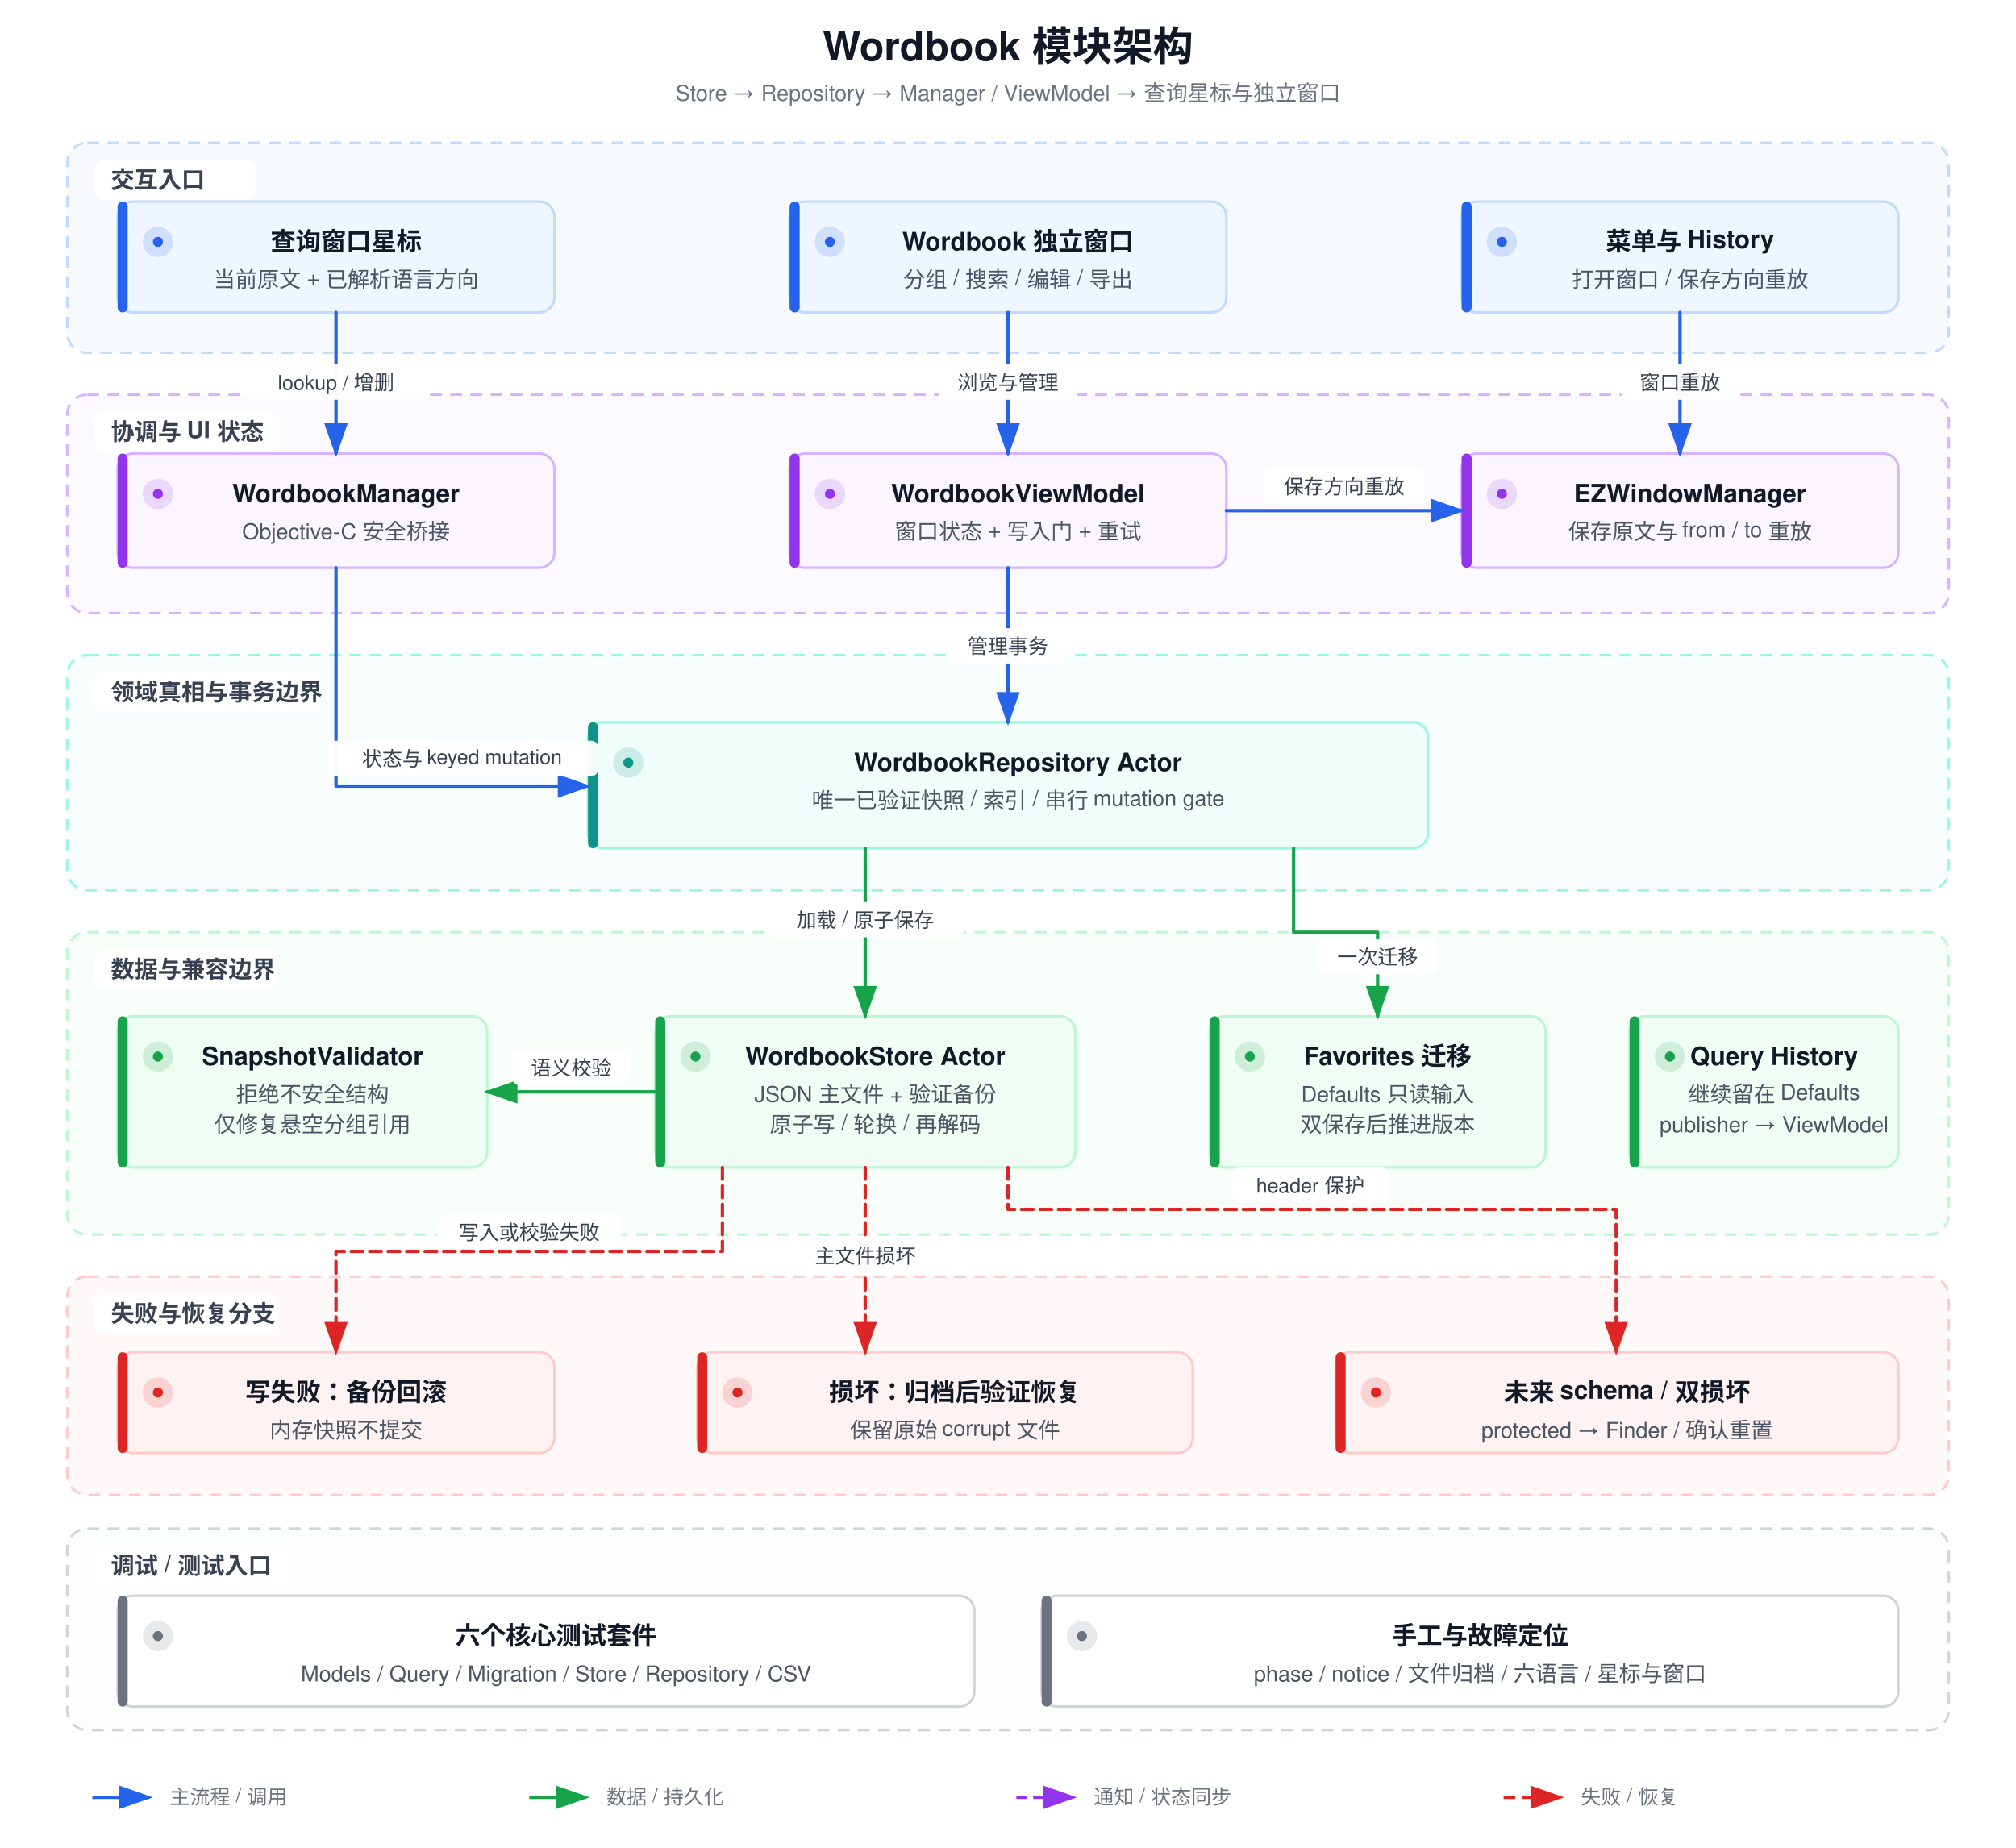
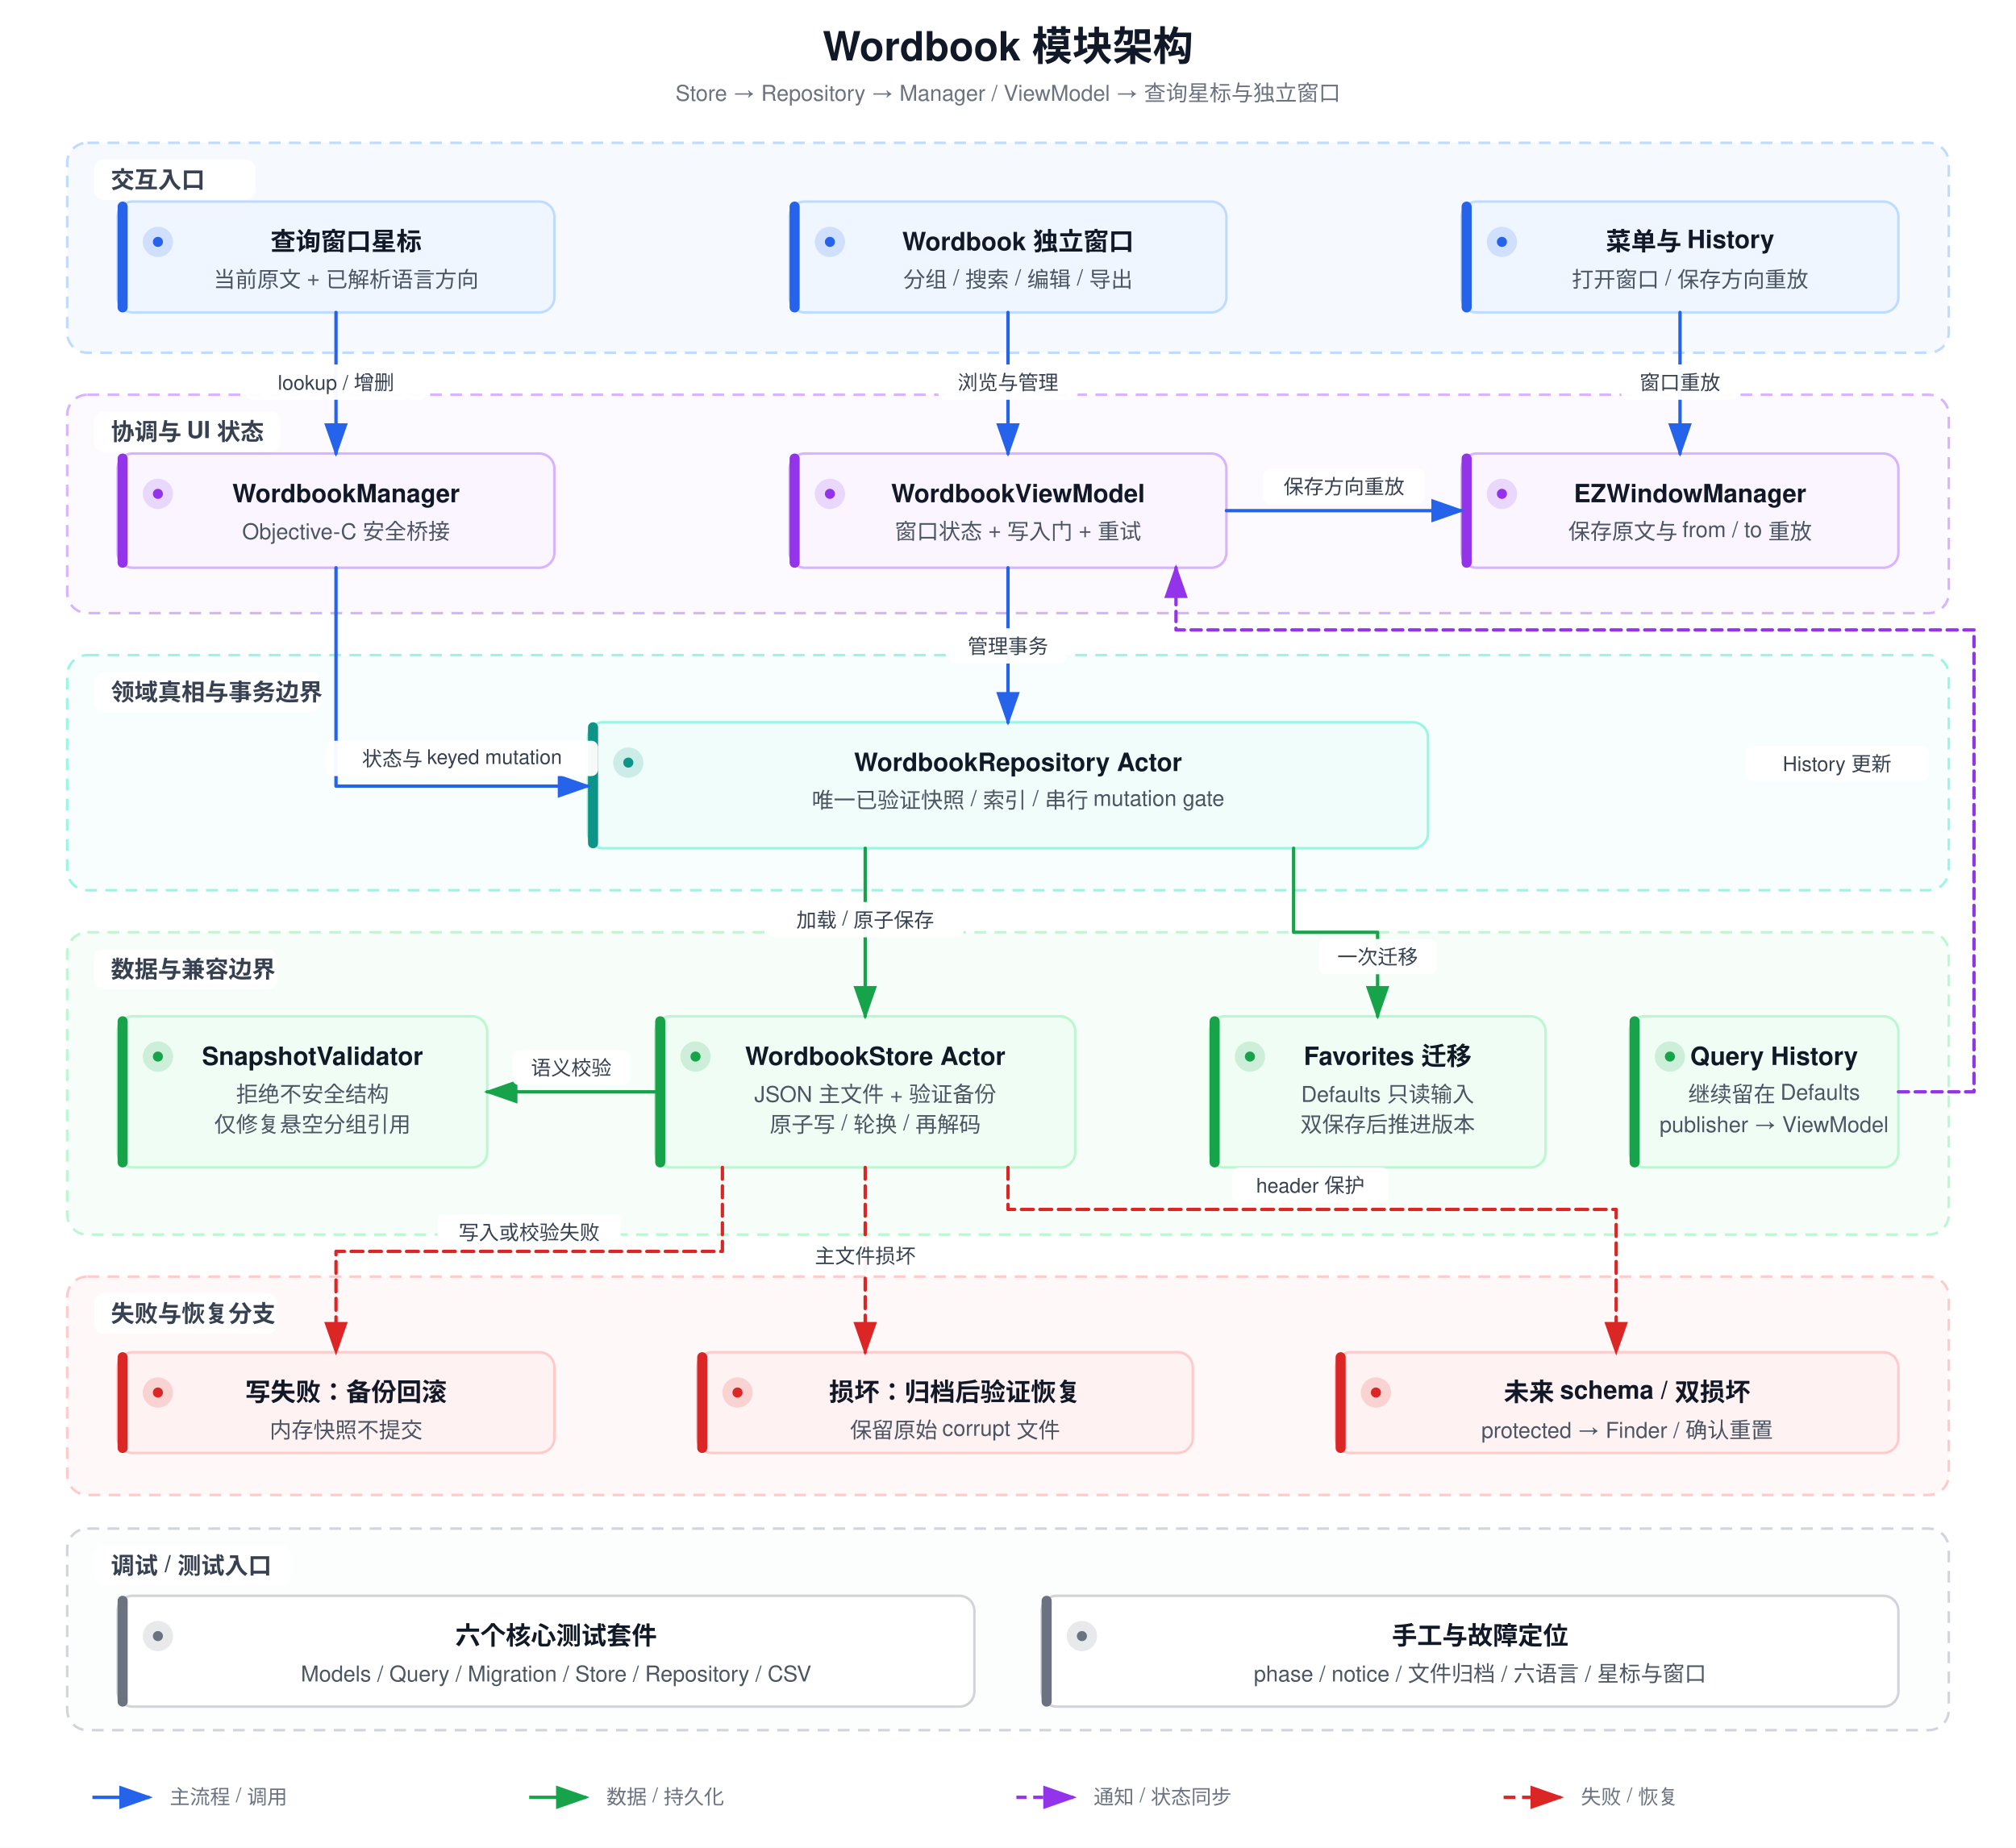
<svg xmlns="http://www.w3.org/2000/svg" viewBox="0 0 1200 1100" width="1200" height="1100">
  <style>
    text { font-family: 'Helvetica Neue', Helvetica, Arial, 'PingFang SC', 'Microsoft YaHei', sans-serif; }
    .diagram-title { fill: #111827; font-size: 24px; font-weight: 600; }
    .subtitle { fill: #6b7280; font-size: 13px; }
    .group-title { fill: #374151; font-size: 14px; font-weight: 600; }
    .node-title { fill: #111827; font-size: 15px; font-weight: 600; }
    .body { fill: #4b5563; font-size: 13px; }
    .edge-label { fill: #374151; font-size: 12px; font-weight: 500; }
    .legend { fill: #6b7280; font-size: 12px; }
  </style>
  <defs>
    <marker id="arrow-blue" markerWidth="10" markerHeight="7" refX="9" refY="3.5" orient="auto">
      <polygon points="0 0, 10 3.5, 0 7" fill="#2563eb" />
    </marker>
    <marker id="arrow-green" markerWidth="10" markerHeight="7" refX="9" refY="3.5" orient="auto">
      <polygon points="0 0, 10 3.5, 0 7" fill="#16a34a" />
    </marker>
    <marker id="arrow-purple" markerWidth="10" markerHeight="7" refX="9" refY="3.5" orient="auto">
      <polygon points="0 0, 10 3.5, 0 7" fill="#9333ea" />
    </marker>
    <marker id="arrow-alert" markerWidth="10" markerHeight="7" refX="9" refY="3.5" orient="auto">
      <polygon points="0 0, 10 3.5, 0 7" fill="#dc2626" />
    </marker>
  </defs>
  <rect width="1200" height="1100" fill="#ffffff" />
  <text x="600" y="36" text-anchor="middle" class="diagram-title">Wordbook 模块架构</text>
  <text x="600" y="60" text-anchor="middle" class="subtitle">Store → Repository → Manager / ViewModel → 查询星标与独立窗口</text>
  <rect x="40" y="85" width="1120" height="125" rx="12" fill="#eff6ff" fill-opacity="0.55" stroke="#bfdbfe" stroke-width="1.5" stroke-dasharray="7 5" />
  <rect x="56" y="95" width="96" height="24" rx="6" fill="#ffffff" opacity="0.96" />
  <text x="66" y="112" class="group-title">交互入口</text>
  <rect x="70" y="120" width="260" height="66" rx="9" fill="#eff6ff" stroke="#bfdbfe" stroke-width="1.5" />
  <rect x="70" y="120" width="6" height="66" rx="3" fill="#2563eb" />
  <circle cx="94" cy="144" r="9" fill="#2563eb" opacity="0.16" />
  <circle cx="94" cy="144" r="3" fill="#2563eb" />
  <text x="206" y="149" text-anchor="middle" class="node-title">查询窗口星标</text>
  <text x="206" y="171" text-anchor="middle" class="body">当前原文 + 已解析语言方向</text>
  <rect x="470" y="120" width="260" height="66" rx="9" fill="#eff6ff" stroke="#bfdbfe" stroke-width="1.5" />
  <rect x="470" y="120" width="6" height="66" rx="3" fill="#2563eb" />
  <circle cx="494" cy="144" r="9" fill="#2563eb" opacity="0.16" />
  <circle cx="494" cy="144" r="3" fill="#2563eb" />
  <text x="606" y="149" text-anchor="middle" class="node-title">Wordbook 独立窗口</text>
  <text x="606" y="171" text-anchor="middle" class="body">分组 / 搜索 / 编辑 / 导出</text>
  <rect x="870" y="120" width="260" height="66" rx="9" fill="#eff6ff" stroke="#bfdbfe" stroke-width="1.5" />
  <rect x="870" y="120" width="6" height="66" rx="3" fill="#2563eb" />
  <circle cx="894" cy="144" r="9" fill="#2563eb" opacity="0.16" />
  <circle cx="894" cy="144" r="3" fill="#2563eb" />
  <text x="1006" y="149" text-anchor="middle" class="node-title">菜单与 History</text>
  <text x="1006" y="171" text-anchor="middle" class="body">打开窗口 / 保存方向重放</text>
  <rect x="40" y="235" width="1120" height="130" rx="12" fill="#faf5ff" fill-opacity="0.55" stroke="#d8b4fe" stroke-width="1.5" stroke-dasharray="7 5" />
  <rect x="56" y="245" width="111" height="24" rx="6" fill="#ffffff" opacity="0.96" />
  <text x="66" y="262" class="group-title">协调与 UI 状态</text>
  <rect x="70" y="270" width="260" height="68" rx="9" fill="#faf5ff" stroke="#d8b4fe" stroke-width="1.5" />
  <rect x="70" y="270" width="6" height="68" rx="3" fill="#9333ea" />
  <circle cx="94" cy="294" r="9" fill="#9333ea" opacity="0.16" />
  <circle cx="94" cy="294" r="3" fill="#9333ea" />
  <text x="206" y="299" text-anchor="middle" class="node-title">WordbookManager</text>
  <text x="206" y="321" text-anchor="middle" class="body">Objective-C 安全桥接</text>
  <rect x="470" y="270" width="260" height="68" rx="9" fill="#faf5ff" stroke="#d8b4fe" stroke-width="1.5" />
  <rect x="470" y="270" width="6" height="68" rx="3" fill="#9333ea" />
  <circle cx="494" cy="294" r="9" fill="#9333ea" opacity="0.16" />
  <circle cx="494" cy="294" r="3" fill="#9333ea" />
  <text x="606" y="299" text-anchor="middle" class="node-title">WordbookViewModel</text>
  <text x="606" y="321" text-anchor="middle" class="body">窗口状态 + 写入门 + 重试</text>
  <rect x="870" y="270" width="260" height="68" rx="9" fill="#faf5ff" stroke="#d8b4fe" stroke-width="1.5" />
  <rect x="870" y="270" width="6" height="68" rx="3" fill="#9333ea" />
  <circle cx="894" cy="294" r="9" fill="#9333ea" opacity="0.16" />
  <circle cx="894" cy="294" r="3" fill="#9333ea" />
  <text x="1006" y="299" text-anchor="middle" class="node-title">EZWindowManager</text>
  <text x="1006" y="321" text-anchor="middle" class="body">保存原文与 from / to 重放</text>
  <path d="M 200 186 V 270" fill="none" stroke="#2563eb" stroke-width="2" stroke-linecap="round" stroke-linejoin="round" marker-end="url(#arrow-blue)" />
  <rect x="146.5" y="217" width="107" height="21" rx="4" fill="#ffffff" opacity="0.96" />
  <text x="200" y="232" text-anchor="middle" class="edge-label">lookup / 增删</text>
  <path d="M 600 186 V 270" fill="none" stroke="#2563eb" stroke-width="2" stroke-linecap="round" stroke-linejoin="round" marker-end="url(#arrow-blue)" />
  <rect x="558.5" y="217" width="83" height="21" rx="4" fill="#ffffff" opacity="0.96" />
  <text x="600" y="232" text-anchor="middle" class="edge-label">浏览与管理</text>
  <path d="M 1000 186 V 270" fill="none" stroke="#2563eb" stroke-width="2" stroke-linecap="round" stroke-linejoin="round" marker-end="url(#arrow-blue)" />
  <rect x="965" y="217" width="70" height="21" rx="4" fill="#ffffff" opacity="0.96" />
  <text x="1000" y="232" text-anchor="middle" class="edge-label">窗口重放</text>
  <path d="M 730 304 H 870" fill="none" stroke="#2563eb" stroke-width="2" stroke-linecap="round" stroke-linejoin="round" marker-end="url(#arrow-blue)" />
  <rect x="752" y="279" width="96" height="21" rx="4" fill="#ffffff" opacity="0.96" />
  <text x="800" y="294" text-anchor="middle" class="edge-label">保存方向重放</text>
  <rect x="40" y="390" width="1120" height="140" rx="12" fill="#f0fdfa" fill-opacity="0.55" stroke="#99f6e4" stroke-width="1.5" stroke-dasharray="7 5" />
  <rect x="56" y="400" width="135" height="24" rx="6" fill="#ffffff" opacity="0.96" />
  <text x="66" y="417" class="group-title">领域真相与事务边界</text>
  <rect x="350" y="430" width="500" height="75" rx="9" fill="#f0fdfa" stroke="#99f6e4" stroke-width="1.5" />
  <rect x="350" y="430" width="6" height="75" rx="3" fill="#0d9488" />
  <circle cx="374" cy="454" r="9" fill="#0d9488" opacity="0.16" />
  <circle cx="374" cy="454" r="3" fill="#0d9488" />
  <text x="606" y="459" text-anchor="middle" class="node-title">WordbookRepository Actor</text>
  <text x="606" y="481" text-anchor="middle" class="body">唯一已验证快照 / 索引 / 串行 mutation gate</text>
  <path d="M 200 338 V 468 H 350" fill="none" stroke="#2563eb" stroke-width="2" stroke-linecap="round" stroke-linejoin="round" marker-end="url(#arrow-blue)" />
  <rect x="194" y="441" width="162" height="21" rx="4" fill="#ffffff" opacity="0.96" />
  <text x="275" y="456" text-anchor="middle" class="edge-label">状态与 keyed mutation</text>
  <path d="M 600 338 V 430" fill="none" stroke="#2563eb" stroke-width="2" stroke-linecap="round" stroke-linejoin="round" marker-end="url(#arrow-blue)" />
  <rect x="565" y="374" width="70" height="21" rx="4" fill="#ffffff" opacity="0.96" />
  <text x="600" y="389" text-anchor="middle" class="edge-label">管理事务</text>
  <rect x="40" y="555" width="1120" height="180" rx="12" fill="#f0fdf4" fill-opacity="0.55" stroke="#bbf7d0" stroke-width="1.5" stroke-dasharray="7 5" />
  <rect x="56" y="565" width="109" height="24" rx="6" fill="#ffffff" opacity="0.96" />
  <text x="66" y="582" class="group-title">数据与兼容边界</text>
  <rect x="70" y="605" width="220" height="90" rx="9" fill="#f0fdf4" stroke="#bbf7d0" stroke-width="1.5" />
  <rect x="70" y="605" width="6" height="90" rx="3" fill="#16a34a" />
  <circle cx="94" cy="629" r="9" fill="#16a34a" opacity="0.16" />
  <circle cx="94" cy="629" r="3" fill="#16a34a" />
  <text x="186" y="634" text-anchor="middle" class="node-title">SnapshotValidator</text>
  <text x="186" y="656" text-anchor="middle" class="body">拒绝不安全结构</text>
  <text x="186" y="674" text-anchor="middle" class="body">仅修复悬空分组引用</text>
  <rect x="390" y="605" width="250" height="90" rx="9" fill="#f0fdf4" stroke="#bbf7d0" stroke-width="1.5" />
  <rect x="390" y="605" width="6" height="90" rx="3" fill="#16a34a" />
  <circle cx="414" cy="629" r="9" fill="#16a34a" opacity="0.16" />
  <circle cx="414" cy="629" r="3" fill="#16a34a" />
  <text x="521" y="634" text-anchor="middle" class="node-title">WordbookStore Actor</text>
  <text x="521" y="656" text-anchor="middle" class="body">JSON 主文件 + 验证备份</text>
  <text x="521" y="674" text-anchor="middle" class="body">原子写 / 轮换 / 再解码</text>
  <rect x="720" y="605" width="200" height="90" rx="9" fill="#f0fdf4" stroke="#bbf7d0" stroke-width="1.5" />
  <rect x="720" y="605" width="6" height="90" rx="3" fill="#16a34a" />
  <circle cx="744" cy="629" r="9" fill="#16a34a" opacity="0.16" />
  <circle cx="744" cy="629" r="3" fill="#16a34a" />
  <text x="826" y="634" text-anchor="middle" class="node-title">Favorites 迁移</text>
  <text x="826" y="656" text-anchor="middle" class="body">Defaults 只读输入</text>
  <text x="826" y="674" text-anchor="middle" class="body">双保存后推进版本</text>
  <rect x="970" y="605" width="160" height="90" rx="9" fill="#f0fdf4" stroke="#bbf7d0" stroke-width="1.5" />
  <rect x="970" y="605" width="6" height="90" rx="3" fill="#16a34a" />
  <circle cx="994" cy="629" r="9" fill="#16a34a" opacity="0.16" />
  <circle cx="994" cy="629" r="3" fill="#16a34a" />
  <text x="1056" y="634" text-anchor="middle" class="node-title">Query History</text>
  <text x="1056" y="656" text-anchor="middle" class="body">继续留在 Defaults</text>
  <text x="1056" y="674" text-anchor="middle" class="body">publisher → ViewModel</text>
  <path d="M 515 505 V 605" fill="none" stroke="#16a34a" stroke-width="2" stroke-linecap="round" stroke-linejoin="round" marker-end="url(#arrow-green)" />
  <rect x="456.5" y="537" width="117" height="21" rx="4" fill="#ffffff" opacity="0.96" />
  <text x="515" y="552" text-anchor="middle" class="edge-label">加载 / 原子保存</text>
  <path d="M 390 650 H 290" fill="none" stroke="#16a34a" stroke-width="2" stroke-linecap="round" stroke-linejoin="round" marker-end="url(#arrow-green)" />
  <rect x="305" y="625" width="70" height="21" rx="4" fill="#ffffff" opacity="0.96" />
  <text x="340" y="640" text-anchor="middle" class="edge-label">语义校验</text>
  <path d="M 770 505 V 555 H 820 V 605" fill="none" stroke="#16a34a" stroke-width="2" stroke-linecap="round" stroke-linejoin="round" marker-end="url(#arrow-green)" />
  <rect x="785" y="559" width="70" height="21" rx="4" fill="#ffffff" opacity="0.96" />
  <text x="820" y="574" text-anchor="middle" class="edge-label">一次迁移</text>
+   <path d="M 1130 650 H 1175 V 375 H 700 V 338" fill="none" stroke="#9333ea" stroke-width="2" stroke-linecap="round" stroke-linejoin="round" stroke-dasharray="6 4" marker-end="url(#arrow-purple)" />
+   <rect x="1039" y="444" width="109" height="21" rx="4" fill="#ffffff" opacity="0.96" />
+   <text x="1093.5" y="459" text-anchor="middle" class="edge-label">History 更新</text>
  <rect x="40" y="760" width="1120" height="130" rx="12" fill="#fef2f2" fill-opacity="0.55" stroke="#fecaca" stroke-width="1.5" stroke-dasharray="7 5" />
  <rect x="56" y="770" width="109" height="24" rx="6" fill="#ffffff" opacity="0.96" />
  <text x="66" y="787" class="group-title">失败与恢复分支</text>
  <rect x="70" y="805" width="260" height="60" rx="9" fill="#fef2f2" stroke="#fecaca" stroke-width="1.5" />
  <rect x="70" y="805" width="6" height="60" rx="3" fill="#dc2626" />
  <circle cx="94" cy="829" r="9" fill="#dc2626" opacity="0.16" />
  <circle cx="94" cy="829" r="3" fill="#dc2626" />
  <text x="206" y="834" text-anchor="middle" class="node-title">写失败：备份回滚</text>
  <text x="206" y="856" text-anchor="middle" class="body">内存快照不提交</text>
  <rect x="415" y="805" width="295" height="60" rx="9" fill="#fef2f2" stroke="#fecaca" stroke-width="1.5" />
  <rect x="415" y="805" width="6" height="60" rx="3" fill="#dc2626" />
  <circle cx="439" cy="829" r="9" fill="#dc2626" opacity="0.16" />
  <circle cx="439" cy="829" r="3" fill="#dc2626" />
  <text x="568.5" y="834" text-anchor="middle" class="node-title">损坏：归档后验证恢复</text>
  <text x="568.5" y="856" text-anchor="middle" class="body">保留原始 corrupt 文件</text>
  <rect x="795" y="805" width="335" height="60" rx="9" fill="#fef2f2" stroke="#fecaca" stroke-width="1.5" />
  <rect x="795" y="805" width="6" height="60" rx="3" fill="#dc2626" />
  <circle cx="819" cy="829" r="9" fill="#dc2626" opacity="0.16" />
  <circle cx="819" cy="829" r="3" fill="#dc2626" />
  <text x="968.5" y="834" text-anchor="middle" class="node-title">未来 schema / 双损坏</text>
  <text x="968.5" y="856" text-anchor="middle" class="body">protected → Finder / 确认重置</text>
  <path d="M 430 695 V 745 H 200 V 805" fill="none" stroke="#dc2626" stroke-width="2" stroke-linecap="round" stroke-linejoin="round" stroke-dasharray="7 4" marker-end="url(#arrow-alert)" />
  <rect x="260.5" y="723" width="109" height="21" rx="4" fill="#ffffff" opacity="0.96" />
  <text x="315" y="738" text-anchor="middle" class="edge-label">写入或校验失败</text>
  <path d="M 515 695 V 805" fill="none" stroke="#dc2626" stroke-width="2" stroke-linecap="round" stroke-linejoin="round" stroke-dasharray="7 4" marker-end="url(#arrow-alert)" />
  <rect x="473.5" y="737" width="83" height="21" rx="4" fill="#ffffff" opacity="0.96" />
  <text x="515" y="752" text-anchor="middle" class="edge-label">主文件损坏</text>
  <path d="M 600 695 V 720 H 962 V 805" fill="none" stroke="#dc2626" stroke-width="2" stroke-linecap="round" stroke-linejoin="round" stroke-dasharray="7 4" marker-end="url(#arrow-alert)" />
  <rect x="733.5" y="695" width="93" height="21" rx="4" fill="#ffffff" opacity="0.96" />
  <text x="780" y="710" text-anchor="middle" class="edge-label">header 保护</text>
  <rect x="40" y="910" width="1120" height="120" rx="12" fill="#f9fafb" fill-opacity="0.55" stroke="#d1d5db" stroke-width="1.5" stroke-dasharray="7 5" />
  <rect x="56" y="920" width="117" height="24" rx="6" fill="#ffffff" opacity="0.96" />
  <text x="66" y="937" class="group-title">调试 / 测试入口</text>
  <rect x="70" y="950" width="510" height="66" rx="9" fill="#ffffff" stroke="#d1d5db" stroke-width="1.5" />
  <rect x="70" y="950" width="6" height="66" rx="3" fill="#6b7280" />
  <circle cx="94" cy="974" r="9" fill="#6b7280" opacity="0.16" />
  <circle cx="94" cy="974" r="3" fill="#6b7280" />
  <text x="331" y="979" text-anchor="middle" class="node-title">六个核心测试套件</text>
  <text x="331" y="1001" text-anchor="middle" class="body">Models / Query / Migration / Store / Repository / CSV</text>
  <rect x="620" y="950" width="510" height="66" rx="9" fill="#ffffff" stroke="#d1d5db" stroke-width="1.5" />
  <rect x="620" y="950" width="6" height="66" rx="3" fill="#6b7280" />
  <circle cx="644" cy="974" r="9" fill="#6b7280" opacity="0.16" />
  <circle cx="644" cy="974" r="3" fill="#6b7280" />
  <text x="881" y="979" text-anchor="middle" class="node-title">手工与故障定位</text>
  <text x="881" y="1001" text-anchor="middle" class="body">phase / notice / 文件归档 / 六语言 / 星标与窗口</text>
  <line x1="55" y1="1070" x2="89" y2="1070" stroke="#2563eb" stroke-width="2" marker-end="url(#arrow-blue)" />
  <text x="101" y="1074" class="legend">主流程 / 调用</text>
  <line x1="315" y1="1070" x2="349" y2="1070" stroke="#16a34a" stroke-width="2" marker-end="url(#arrow-green)" />
  <text x="361" y="1074" class="legend">数据 / 持久化</text>
  <line x1="605" y1="1070" x2="639" y2="1070" stroke="#9333ea" stroke-width="2" stroke-dasharray="6 4" marker-end="url(#arrow-purple)" />
  <text x="651" y="1074" class="legend">通知 / 状态同步</text>
  <line x1="895" y1="1070" x2="929" y2="1070" stroke="#dc2626" stroke-width="2" stroke-dasharray="7 4" marker-end="url(#arrow-alert)" />
  <text x="941" y="1074" class="legend">失败 / 恢复</text>
</svg>
